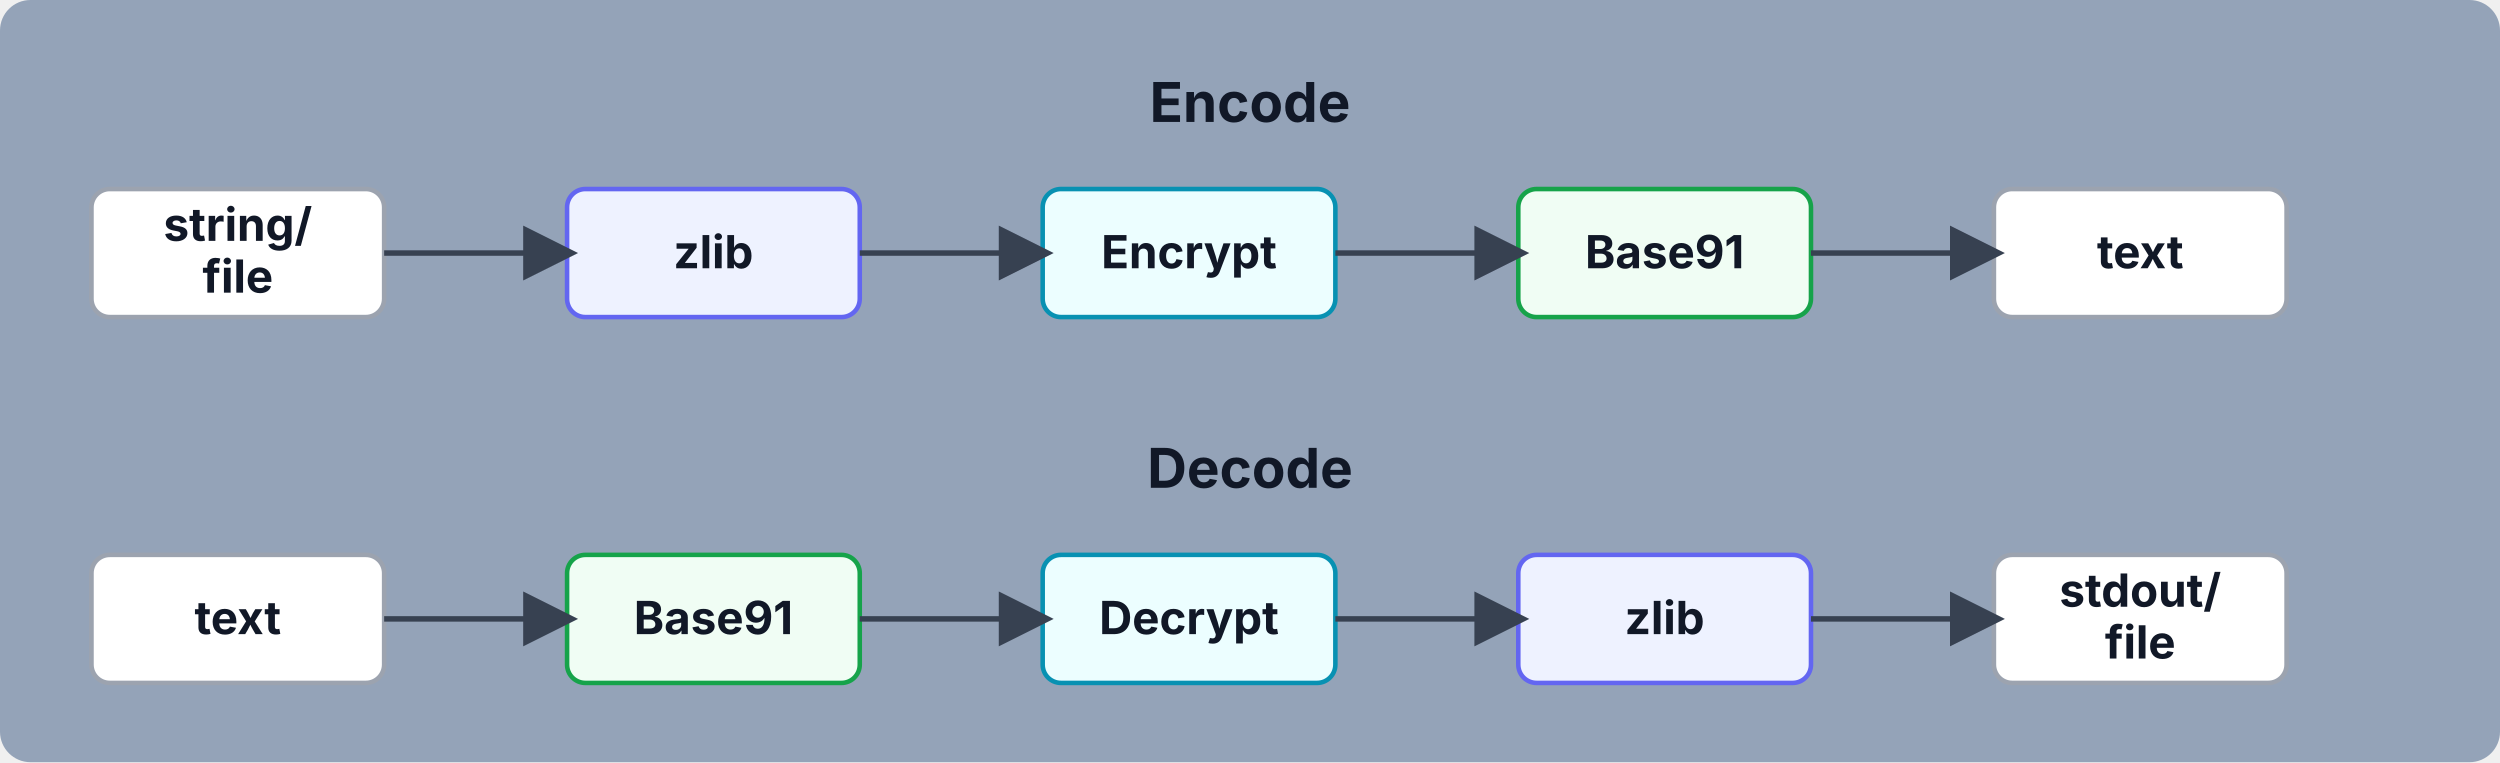
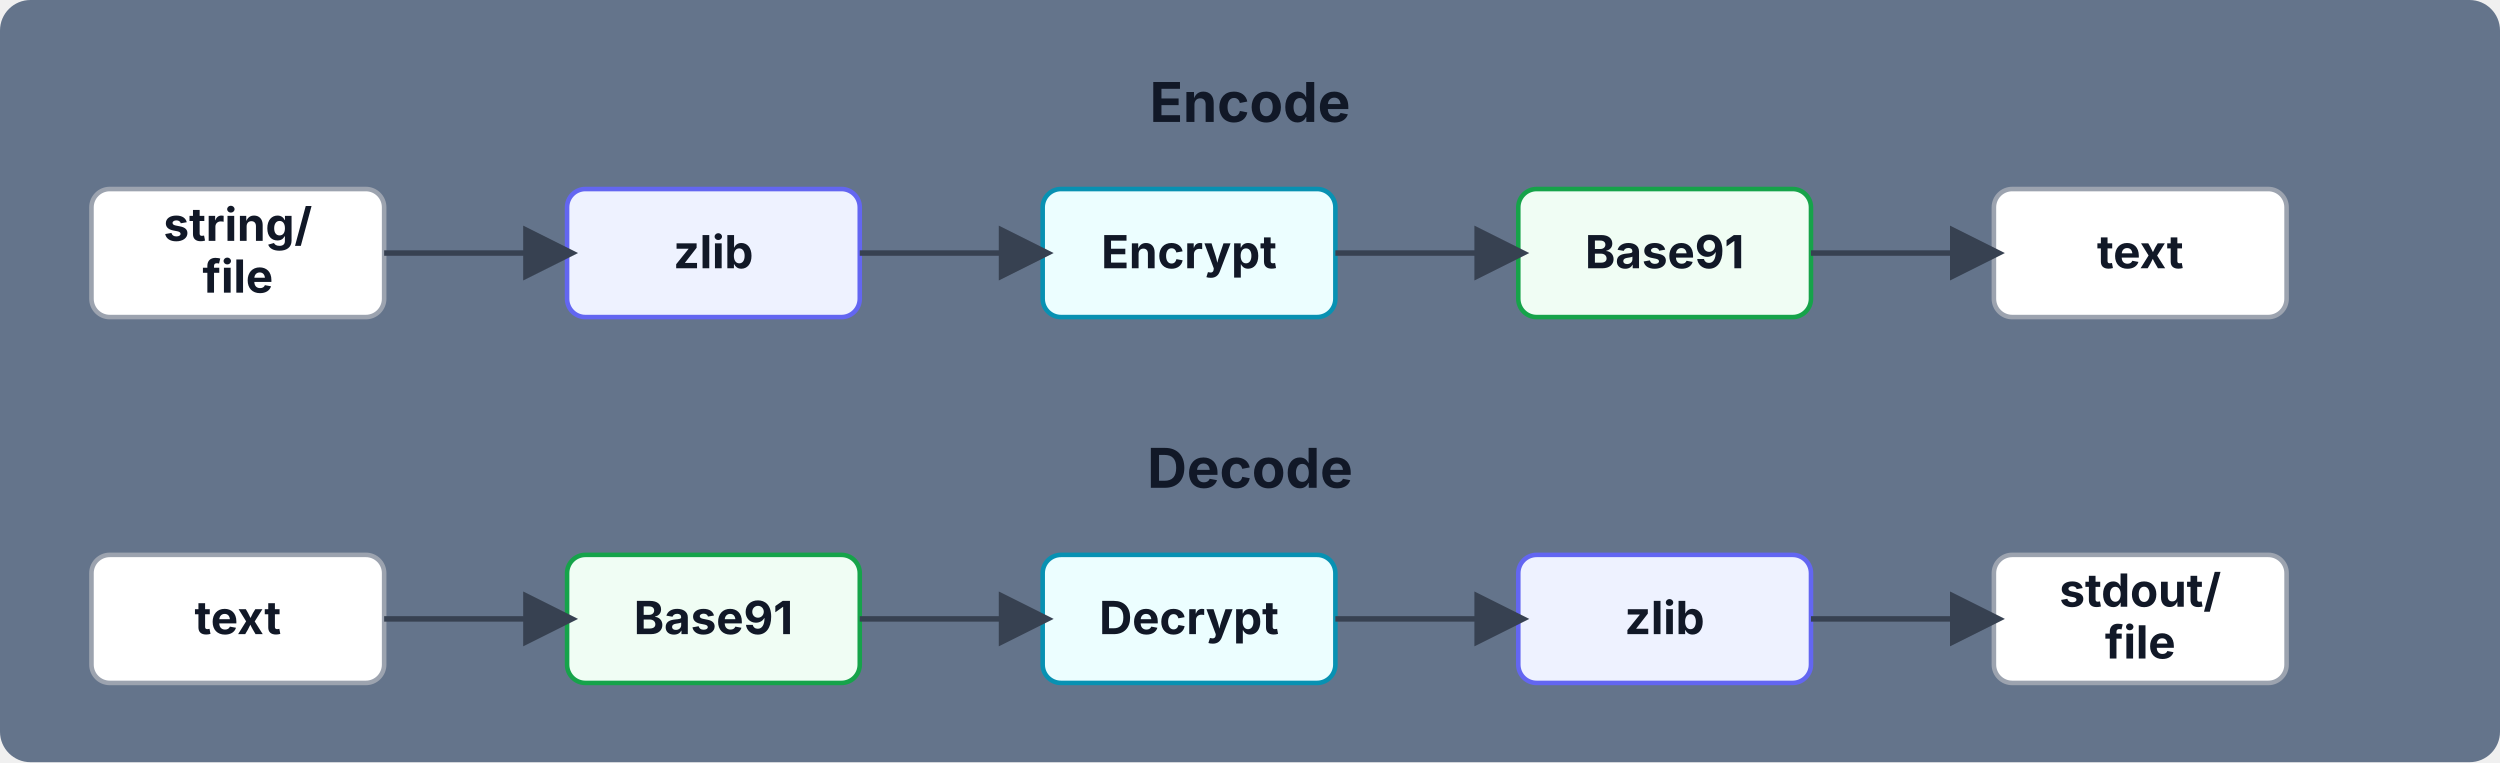
<svg xmlns="http://www.w3.org/2000/svg" width="820" height="250" viewBox="0 0 820 250" role="img" aria-labelledby="title desc">
  <defs>
    <marker id="arrow" markerWidth="10" markerHeight="10" refX="8" refY="5" orient="auto" markerUnits="strokeWidth">
      <path d="M 0 0 L 10 5 L 0 10 z" fill="#374151" />
    </marker>
    <style>
-       .bg { fill: #94a3b8; }
+       .bg { fill: #64748b; }
      .title { fill: #111827; font: 700 18px ui-sans-serif, system-ui, -apple-system, BlinkMacSystemFont, "Segoe UI", sans-serif; }
      .label { fill: #111827; font: 700 15px ui-sans-serif, system-ui, -apple-system, BlinkMacSystemFont, "Segoe UI", sans-serif; }
      .box { fill: #ffffff; stroke: #9ca3af; stroke-width: 1.5; rx: 6; }
      .codec { fill: #eef2ff; stroke: #6366f1; stroke-width: 1.5; rx: 6; }
      .crypto { fill: #ecfeff; stroke: #0891b2; stroke-width: 1.5; rx: 6; }
      .wire { fill: #f0fdf4; stroke: #16a34a; stroke-width: 1.5; rx: 6; }
      .arrow { stroke: #374151; stroke-width: 1.8; fill: none; marker-end: url(#arrow); }
    </style>
  </defs>
  <rect class="bg" x="0" y="0" width="820" height="250" rx="10" />
  <text class="title" x="410" y="40" text-anchor="middle">Encode</text>
  <rect class="box" x="30" y="62" width="96" height="42" />
  <text class="label" x="78" y="79" text-anchor="middle">string/</text>
  <text class="label" x="78" y="96" text-anchor="middle">file</text>
  <rect class="codec" x="186" y="62" width="96" height="42" />
  <text class="label" x="234" y="88" text-anchor="middle">zlib</text>
  <rect class="crypto" x="342" y="62" width="96" height="42" />
  <text class="label" x="390" y="88" text-anchor="middle">Encrypt</text>
  <rect class="wire" x="498" y="62" width="96" height="42" />
  <text class="label" x="546" y="88" text-anchor="middle">Base91</text>
  <rect class="box" x="654" y="62" width="96" height="42" />
  <text class="label" x="702" y="88" text-anchor="middle">text</text>
  <path class="arrow" d="M126 83 H186" />
  <path class="arrow" d="M282 83 H342" />
  <path class="arrow" d="M438 83 H498" />
  <path class="arrow" d="M594 83 H654" />
  <text class="title" x="410" y="160" text-anchor="middle">Decode</text>
  <rect class="box" x="30" y="182" width="96" height="42" />
  <text class="label" x="78" y="208" text-anchor="middle">text</text>
  <rect class="wire" x="186" y="182" width="96" height="42" />
  <text class="label" x="234" y="208" text-anchor="middle">Base91</text>
  <rect class="crypto" x="342" y="182" width="96" height="42" />
  <text class="label" x="390" y="208" text-anchor="middle">Decrypt</text>
  <rect class="codec" x="498" y="182" width="96" height="42" />
  <text class="label" x="546" y="208" text-anchor="middle">zlib</text>
  <rect class="box" x="654" y="182" width="96" height="42" />
  <text class="label" x="702" y="199" text-anchor="middle">stdout/</text>
  <text class="label" x="702" y="216" text-anchor="middle">file</text>
  <path class="arrow" d="M126 203 H186" />
  <path class="arrow" d="M282 203 H342" />
  <path class="arrow" d="M438 203 H498" />
  <path class="arrow" d="M594 203 H654" />
</svg>
